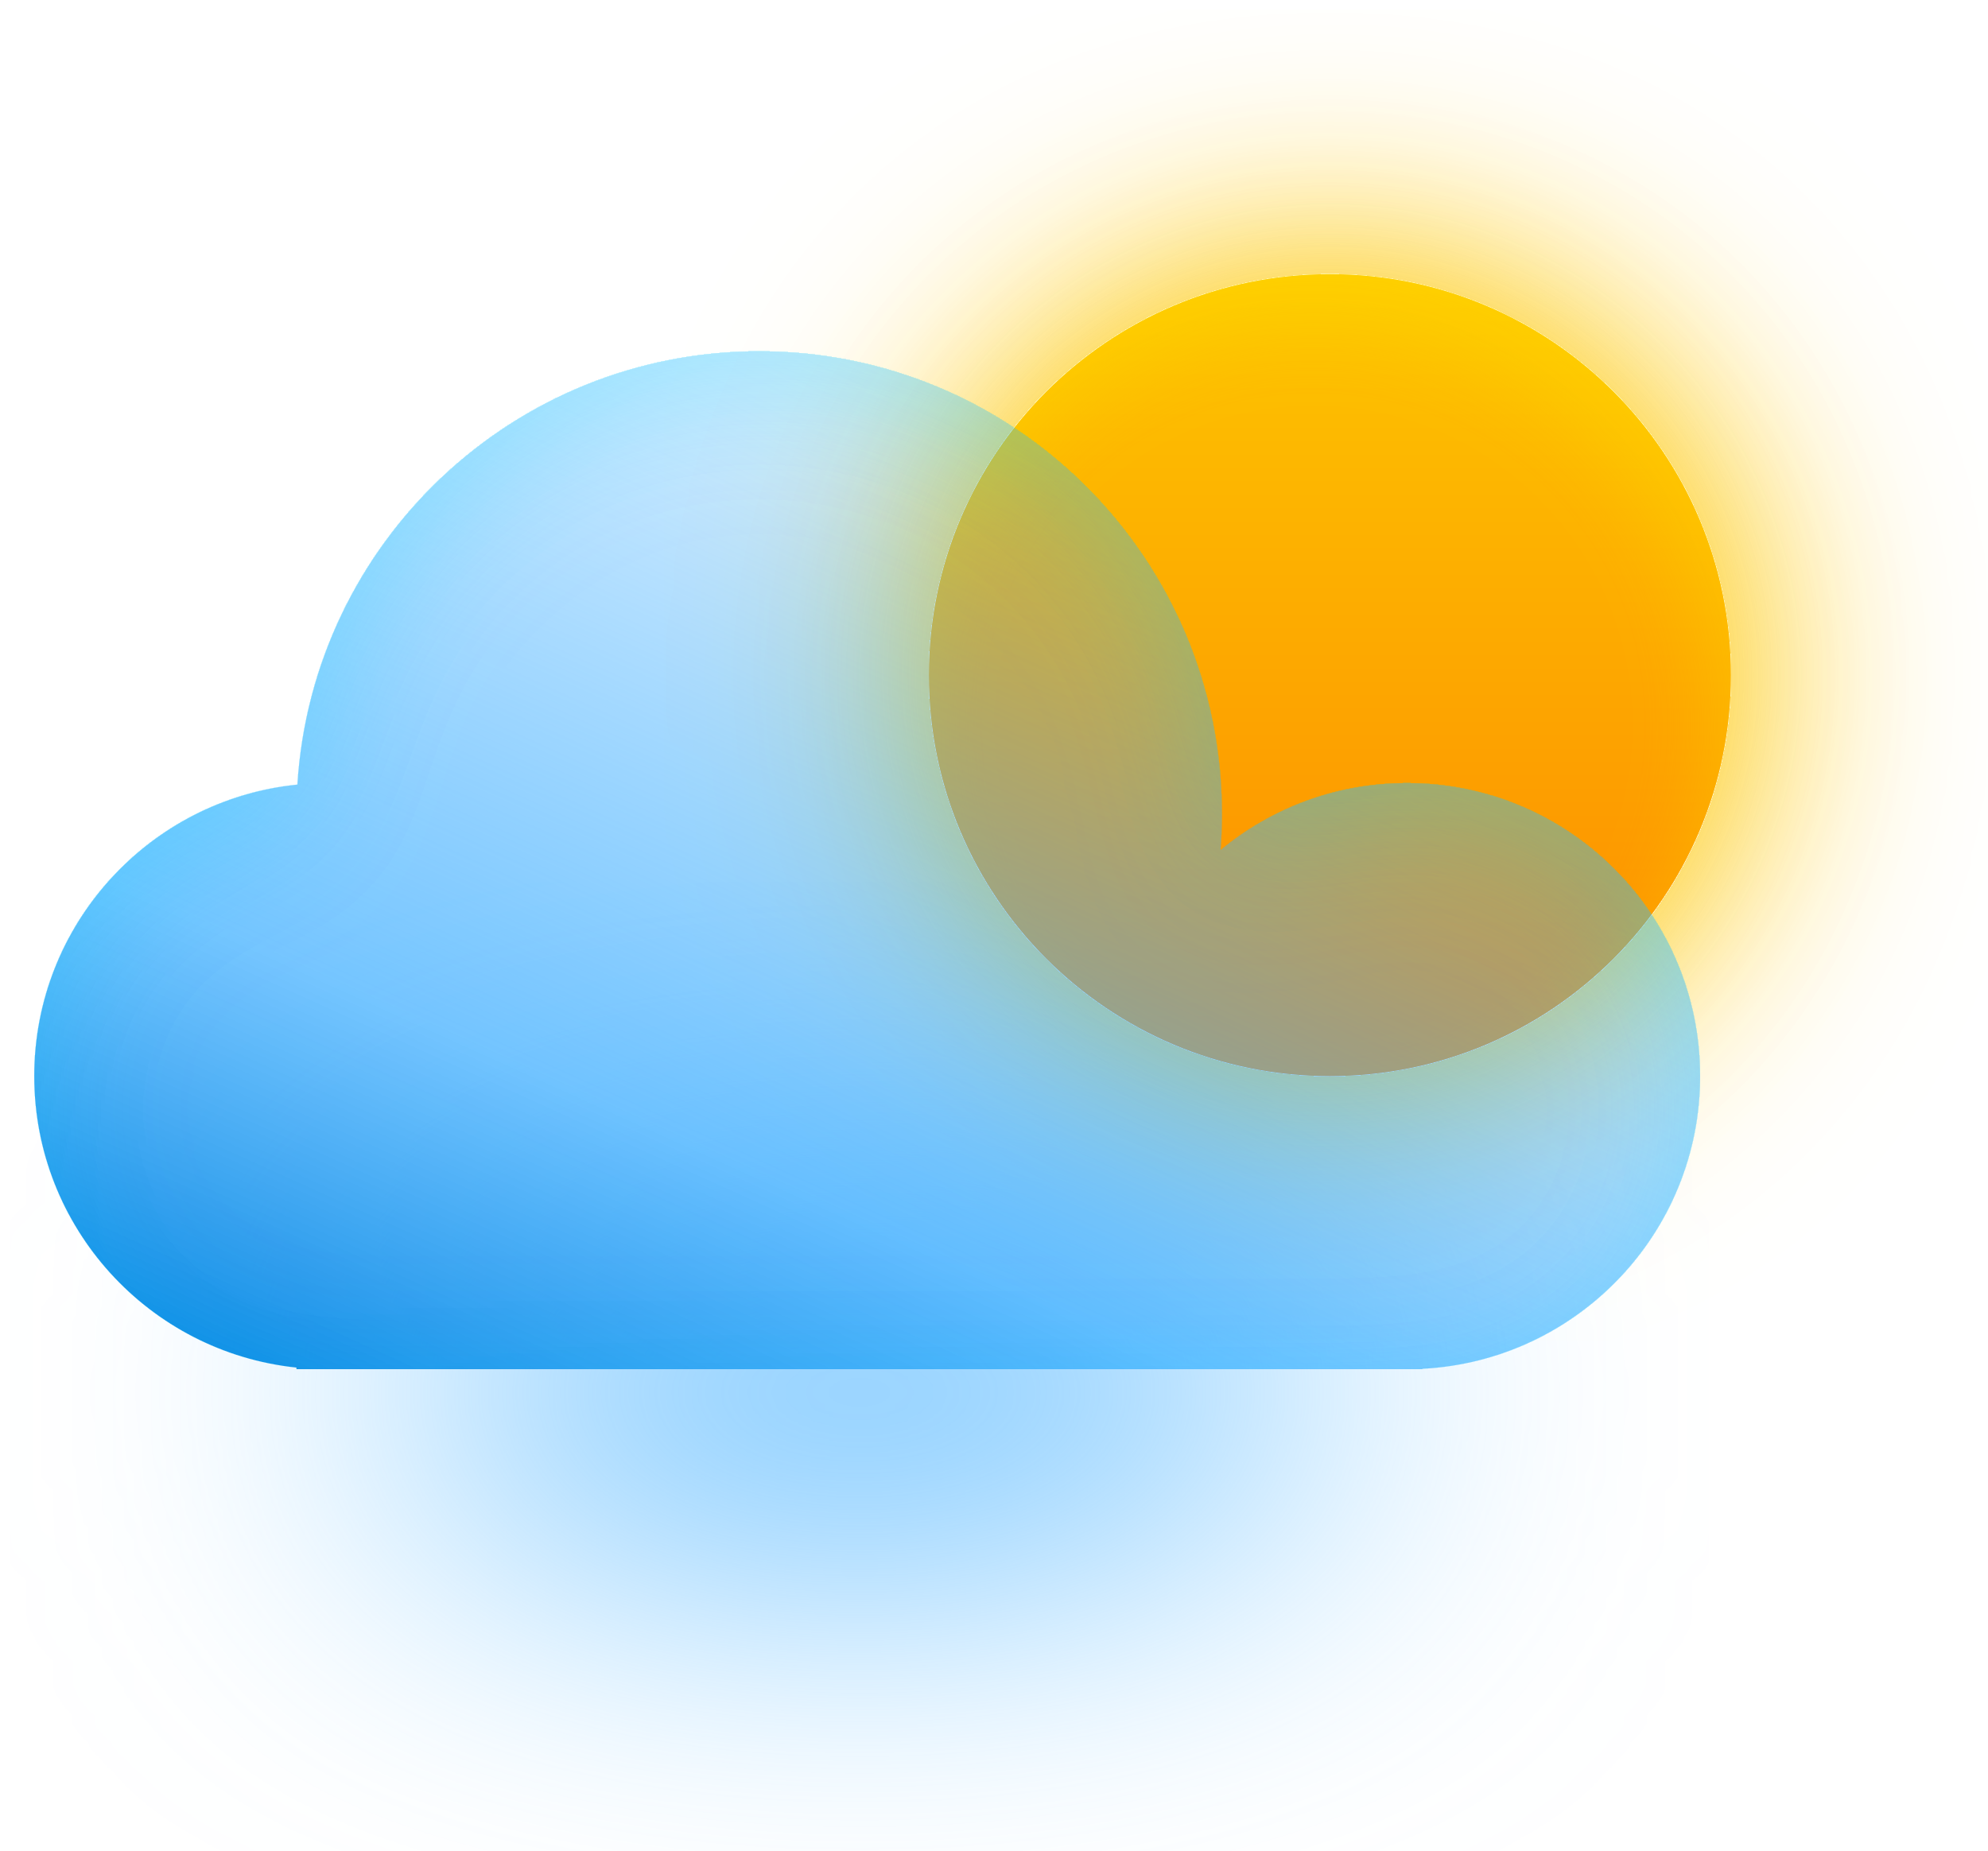
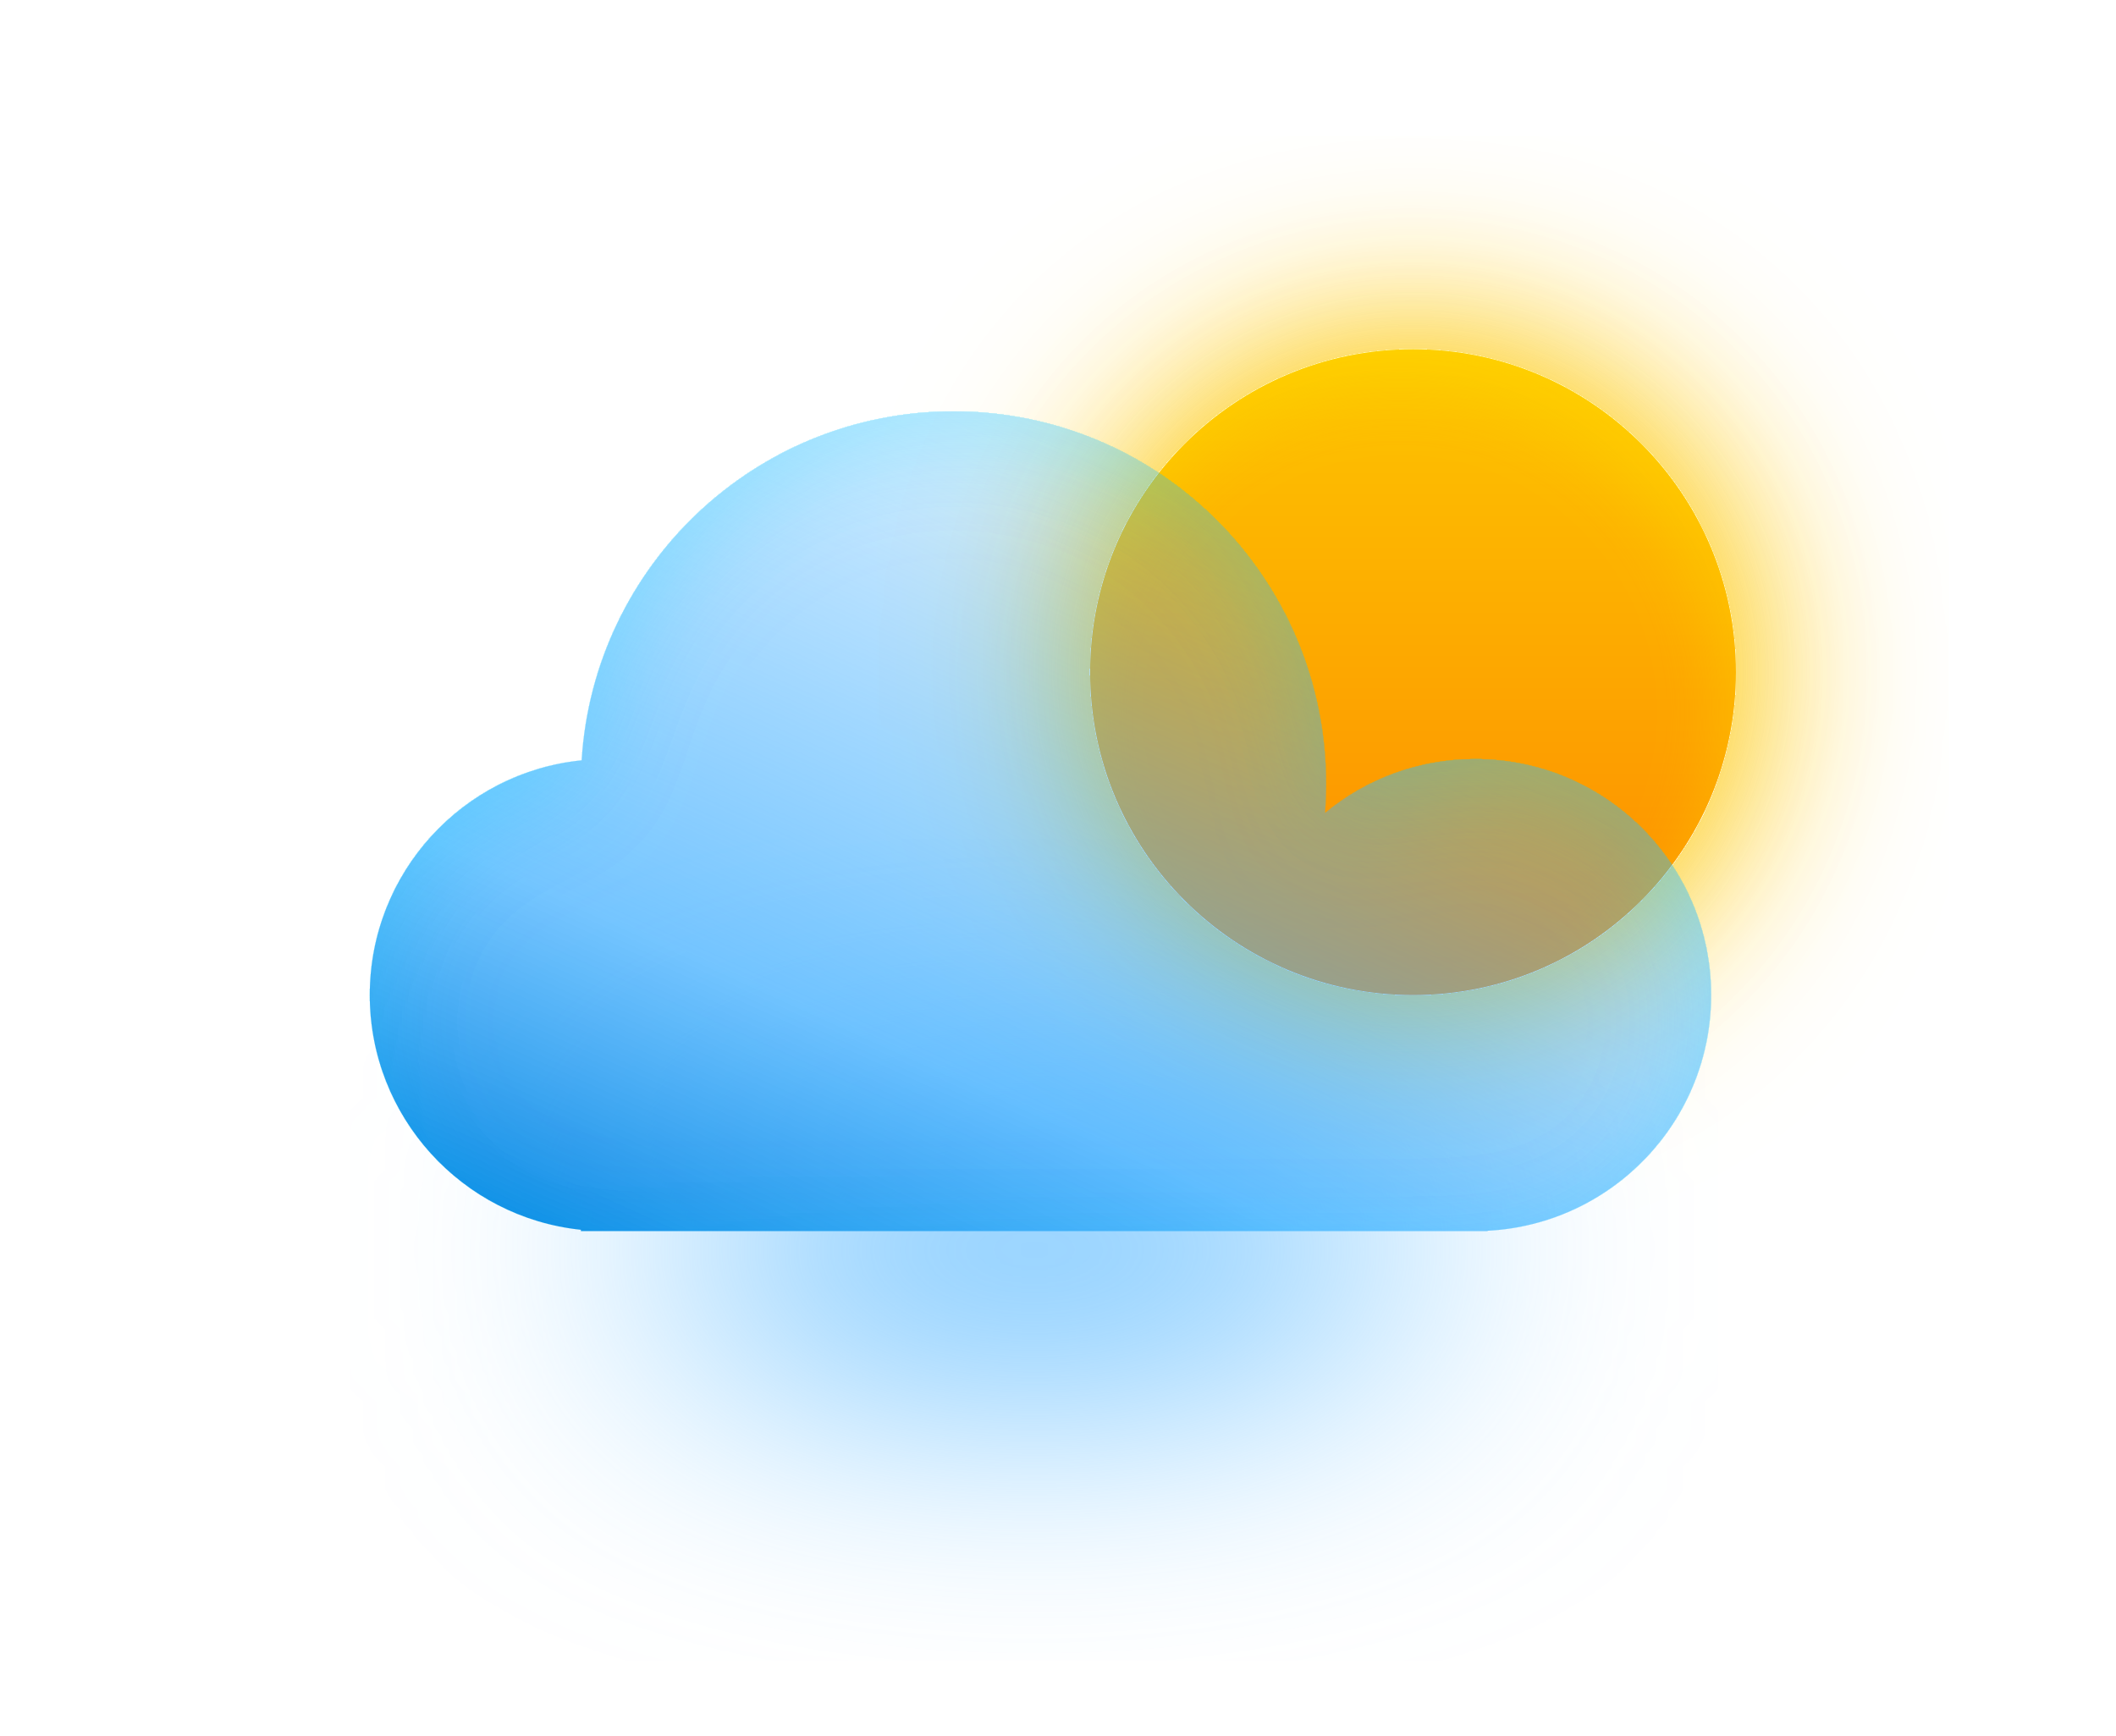
- <svg xmlns="http://www.w3.org/2000/svg" width="116" height="108" viewBox="0 0 116 108" fill="none">
-   <g filter="url(#filter0_f_6001_11859)">
-     <ellipse cx="50.149" cy="81.25" rx="28.35" ry="8.55" fill="#4DB4FF" />
+ <svg xmlns="http://www.w3.org/2000/svg" width="206" height="169" viewBox="0 0 206 169" fill="none">
+   <g filter="url(#filter0_f_4070_3982)">
+     <ellipse cx="100.685" cy="121.659" rx="38.087" ry="11.486" fill="#4DB4FF" />
  </g>
-   <g filter="url(#filter1_ddi_6001_11859)">
-     <ellipse cx="77.6" cy="39.4" rx="23.4" ry="23.4" fill="url(#paint0_linear_6001_11859)" />
+   <g filter="url(#filter1_ddi_4070_3982)">
+     <ellipse cx="137.563" cy="65.436" rx="31.436" ry="31.436" fill="url(#paint0_linear_4070_3982)" />
  </g>
-   <g filter="url(#filter2_bi_6001_11859)">
-     <path fill-rule="evenodd" clip-rule="evenodd" d="M71.3 47.5C71.3 48.21 71.272 48.913 71.219 49.609C74.175 47.167 77.967 45.7 82.101 45.7C91.545 45.7 99.201 53.356 99.201 62.8C99.201 71.943 92.026 79.409 83 79.877V79.9H17.3V79.807C8.702 78.907 2 71.636 2 62.8C2 53.946 8.73 46.663 17.353 45.788C18.236 31.674 29.963 20.5 44.3 20.5C59.212 20.5 71.3 32.588 71.3 47.5Z" fill="url(#paint1_linear_6001_11859)" />
+   <g filter="url(#filter2_bi_4070_3982)">
+     <path fill-rule="evenodd" clip-rule="evenodd" d="M129.1 76.318C129.1 77.272 129.063 78.217 128.991 79.152C132.963 75.871 138.057 73.9 143.61 73.9C156.298 73.9 166.583 84.186 166.583 96.873C166.583 109.156 156.944 119.187 144.818 119.815V119.846H143.648C143.636 119.846 143.623 119.846 143.61 119.846C143.598 119.846 143.585 119.846 143.573 119.846H59.011C58.998 119.846 58.985 119.846 58.973 119.846C58.96 119.846 58.947 119.846 58.935 119.846H56.554V119.72C45.004 118.512 36 108.744 36 96.873C36 84.978 45.041 75.194 56.626 74.019C57.812 55.057 73.567 40.045 92.827 40.045C112.86 40.045 129.1 56.285 129.1 76.318Z" fill="url(#paint1_linear_4070_3982)" />
  </g>
  <defs>
-     <filter id="filter0_f_6001_11859" x="0.599" y="51.5" width="99.1" height="59.5" filterUnits="userSpaceOnUse" color-interpolation-filters="sRGB">
+     <filter id="filter0_f_4070_3982" x="34.118" y="81.692" width="133.135" height="79.935" filterUnits="userSpaceOnUse" color-interpolation-filters="sRGB">
      <feFlood flood-opacity="0" result="BackgroundImageFix" />
      <feBlend mode="normal" in="SourceGraphic" in2="BackgroundImageFix" result="shape" />
-       <feGaussianBlur stdDeviation="10.6" result="effect1_foregroundBlur_6001_11859" />
+       <feGaussianBlur stdDeviation="14.24" result="effect1_foregroundBlur_4070_3982" />
    </filter>
-     <filter id="filter1_ddi_6001_11859" x="38.782" y="0.582" width="77.636" height="77.636" filterUnits="userSpaceOnUse" color-interpolation-filters="sRGB">
+     <filter id="filter1_ddi_4070_3982" x="85.414" y="13.287" width="104.3" height="104.3" filterUnits="userSpaceOnUse" color-interpolation-filters="sRGB">
      <feFlood flood-opacity="0" result="BackgroundImageFix" />
      <feColorMatrix in="SourceAlpha" type="matrix" values="0 0 0 0 0 0 0 0 0 0 0 0 0 0 0 0 0 0 127 0" result="hardAlpha" />
      <feOffset />
-       <feGaussianBlur stdDeviation="7.709" />
+       <feGaussianBlur stdDeviation="10.357" />
      <feComposite in2="hardAlpha" operator="out" />
      <feColorMatrix type="matrix" values="0 0 0 0 0.992 0 0 0 0 0.774 0 0 0 0 0 0 0 0 1 0" />
-       <feBlend mode="normal" in2="BackgroundImageFix" result="effect1_dropShadow_6001_11859" />
+       <feBlend mode="normal" in2="BackgroundImageFix" result="effect1_dropShadow_4070_3982" />
      <feColorMatrix in="SourceAlpha" type="matrix" values="0 0 0 0 0 0 0 0 0 0 0 0 0 0 0 0 0 0 127 0" result="hardAlpha" />
      <feOffset />
-       <feGaussianBlur stdDeviation="5.3" />
+       <feGaussianBlur stdDeviation="7.12" />
      <feComposite in2="hardAlpha" operator="out" />
      <feColorMatrix type="matrix" values="0 0 0 0 0.992 0 0 0 0 0.773 0 0 0 0 0 0 0 0 0.45 0" />
-       <feBlend mode="normal" in2="effect1_dropShadow_6001_11859" result="effect2_dropShadow_6001_11859" />
-       <feBlend mode="normal" in="SourceGraphic" in2="effect2_dropShadow_6001_11859" result="shape" />
+       <feBlend mode="normal" in2="effect1_dropShadow_4070_3982" result="effect2_dropShadow_4070_3982" />
+       <feBlend mode="normal" in="SourceGraphic" in2="effect2_dropShadow_4070_3982" result="shape" />
      <feColorMatrix in="SourceAlpha" type="matrix" values="0 0 0 0 0 0 0 0 0 0 0 0 0 0 0 0 0 0 127 0" result="hardAlpha" />
-       <feOffset dx="-0.964" dy="2.891" />
-       <feGaussianBlur stdDeviation="2.409" />
+       <feOffset dx="-1.295" dy="3.884" />
+       <feGaussianBlur stdDeviation="3.236" />
      <feComposite in2="hardAlpha" operator="arithmetic" k2="-1" k3="1" />
      <feColorMatrix type="matrix" values="0 0 0 0 1 0 0 0 0 0.9 0 0 0 0 0 0 0 0 0.35 0" />
-       <feBlend mode="normal" in2="shape" result="effect3_innerShadow_6001_11859" />
+       <feBlend mode="normal" in2="shape" result="effect3_innerShadow_4070_3982" />
    </filter>
-     <filter id="filter2_bi_6001_11859" x="-4.745" y="13.755" width="110.692" height="72.891" filterUnits="userSpaceOnUse" color-interpolation-filters="sRGB">
+     <filter id="filter2_bi_4070_3982" x="26.938" y="30.983" width="148.707" height="97.925" filterUnits="userSpaceOnUse" color-interpolation-filters="sRGB">
      <feFlood flood-opacity="0" result="BackgroundImageFix" />
-       <feGaussianBlur in="BackgroundImageFix" stdDeviation="3.373" />
-       <feComposite in2="SourceAlpha" operator="in" result="effect1_backgroundBlur_6001_11859" />
-       <feBlend mode="normal" in="SourceGraphic" in2="effect1_backgroundBlur_6001_11859" result="shape" />
+       <feGaussianBlur in="BackgroundImageFix" stdDeviation="4.531" />
+       <feComposite in2="SourceAlpha" operator="in" result="effect1_backgroundBlur_4070_3982" />
+       <feBlend mode="normal" in="SourceGraphic" in2="effect1_backgroundBlur_4070_3982" result="shape" />
      <feColorMatrix in="SourceAlpha" type="matrix" values="0 0 0 0 0 0 0 0 0 0 0 0 0 0 0 0 0 0 127 0" result="hardAlpha" />
-       <feOffset dy="1.927" />
-       <feGaussianBlur stdDeviation="3.855" />
+       <feOffset dy="2.589" />
+       <feGaussianBlur stdDeviation="5.178" />
      <feComposite in2="hardAlpha" operator="arithmetic" k2="-1" k3="1" />
      <feColorMatrix type="matrix" values="0 0 0 0 0 0 0 0 0 0.82 0 0 0 0 1 0 0 0 0.25 0" />
-       <feBlend mode="normal" in2="shape" result="effect2_innerShadow_6001_11859" />
+       <feBlend mode="normal" in2="shape" result="effect2_innerShadow_4070_3982" />
    </filter>
-     <linearGradient id="paint0_linear_6001_11859" x1="77.6" y1="16" x2="77.6" y2="62.8" gradientUnits="userSpaceOnUse">
+     <linearGradient id="paint0_linear_4070_3982" x1="137.563" y1="34" x2="137.563" y2="96.873" gradientUnits="userSpaceOnUse">
      <stop stop-color="#FDC500" />
      <stop offset="1" stop-color="#FD8900" />
    </linearGradient>
-     <linearGradient id="paint1_linear_6001_11859" x1="52.4" y1="101.05" x2="88.85" y2="20.5" gradientUnits="userSpaceOnUse">
+     <linearGradient id="paint1_linear_4070_3982" x1="103.71" y1="148.26" x2="152.678" y2="40.045" gradientUnits="userSpaceOnUse">
      <stop stop-color="#0082DF" />
      <stop offset="0.3" stop-color="#48B2FF" stop-opacity="0.75" />
      <stop offset="1" stop-color="#3BADFF" stop-opacity="0" />
    </linearGradient>
  </defs>
</svg>
